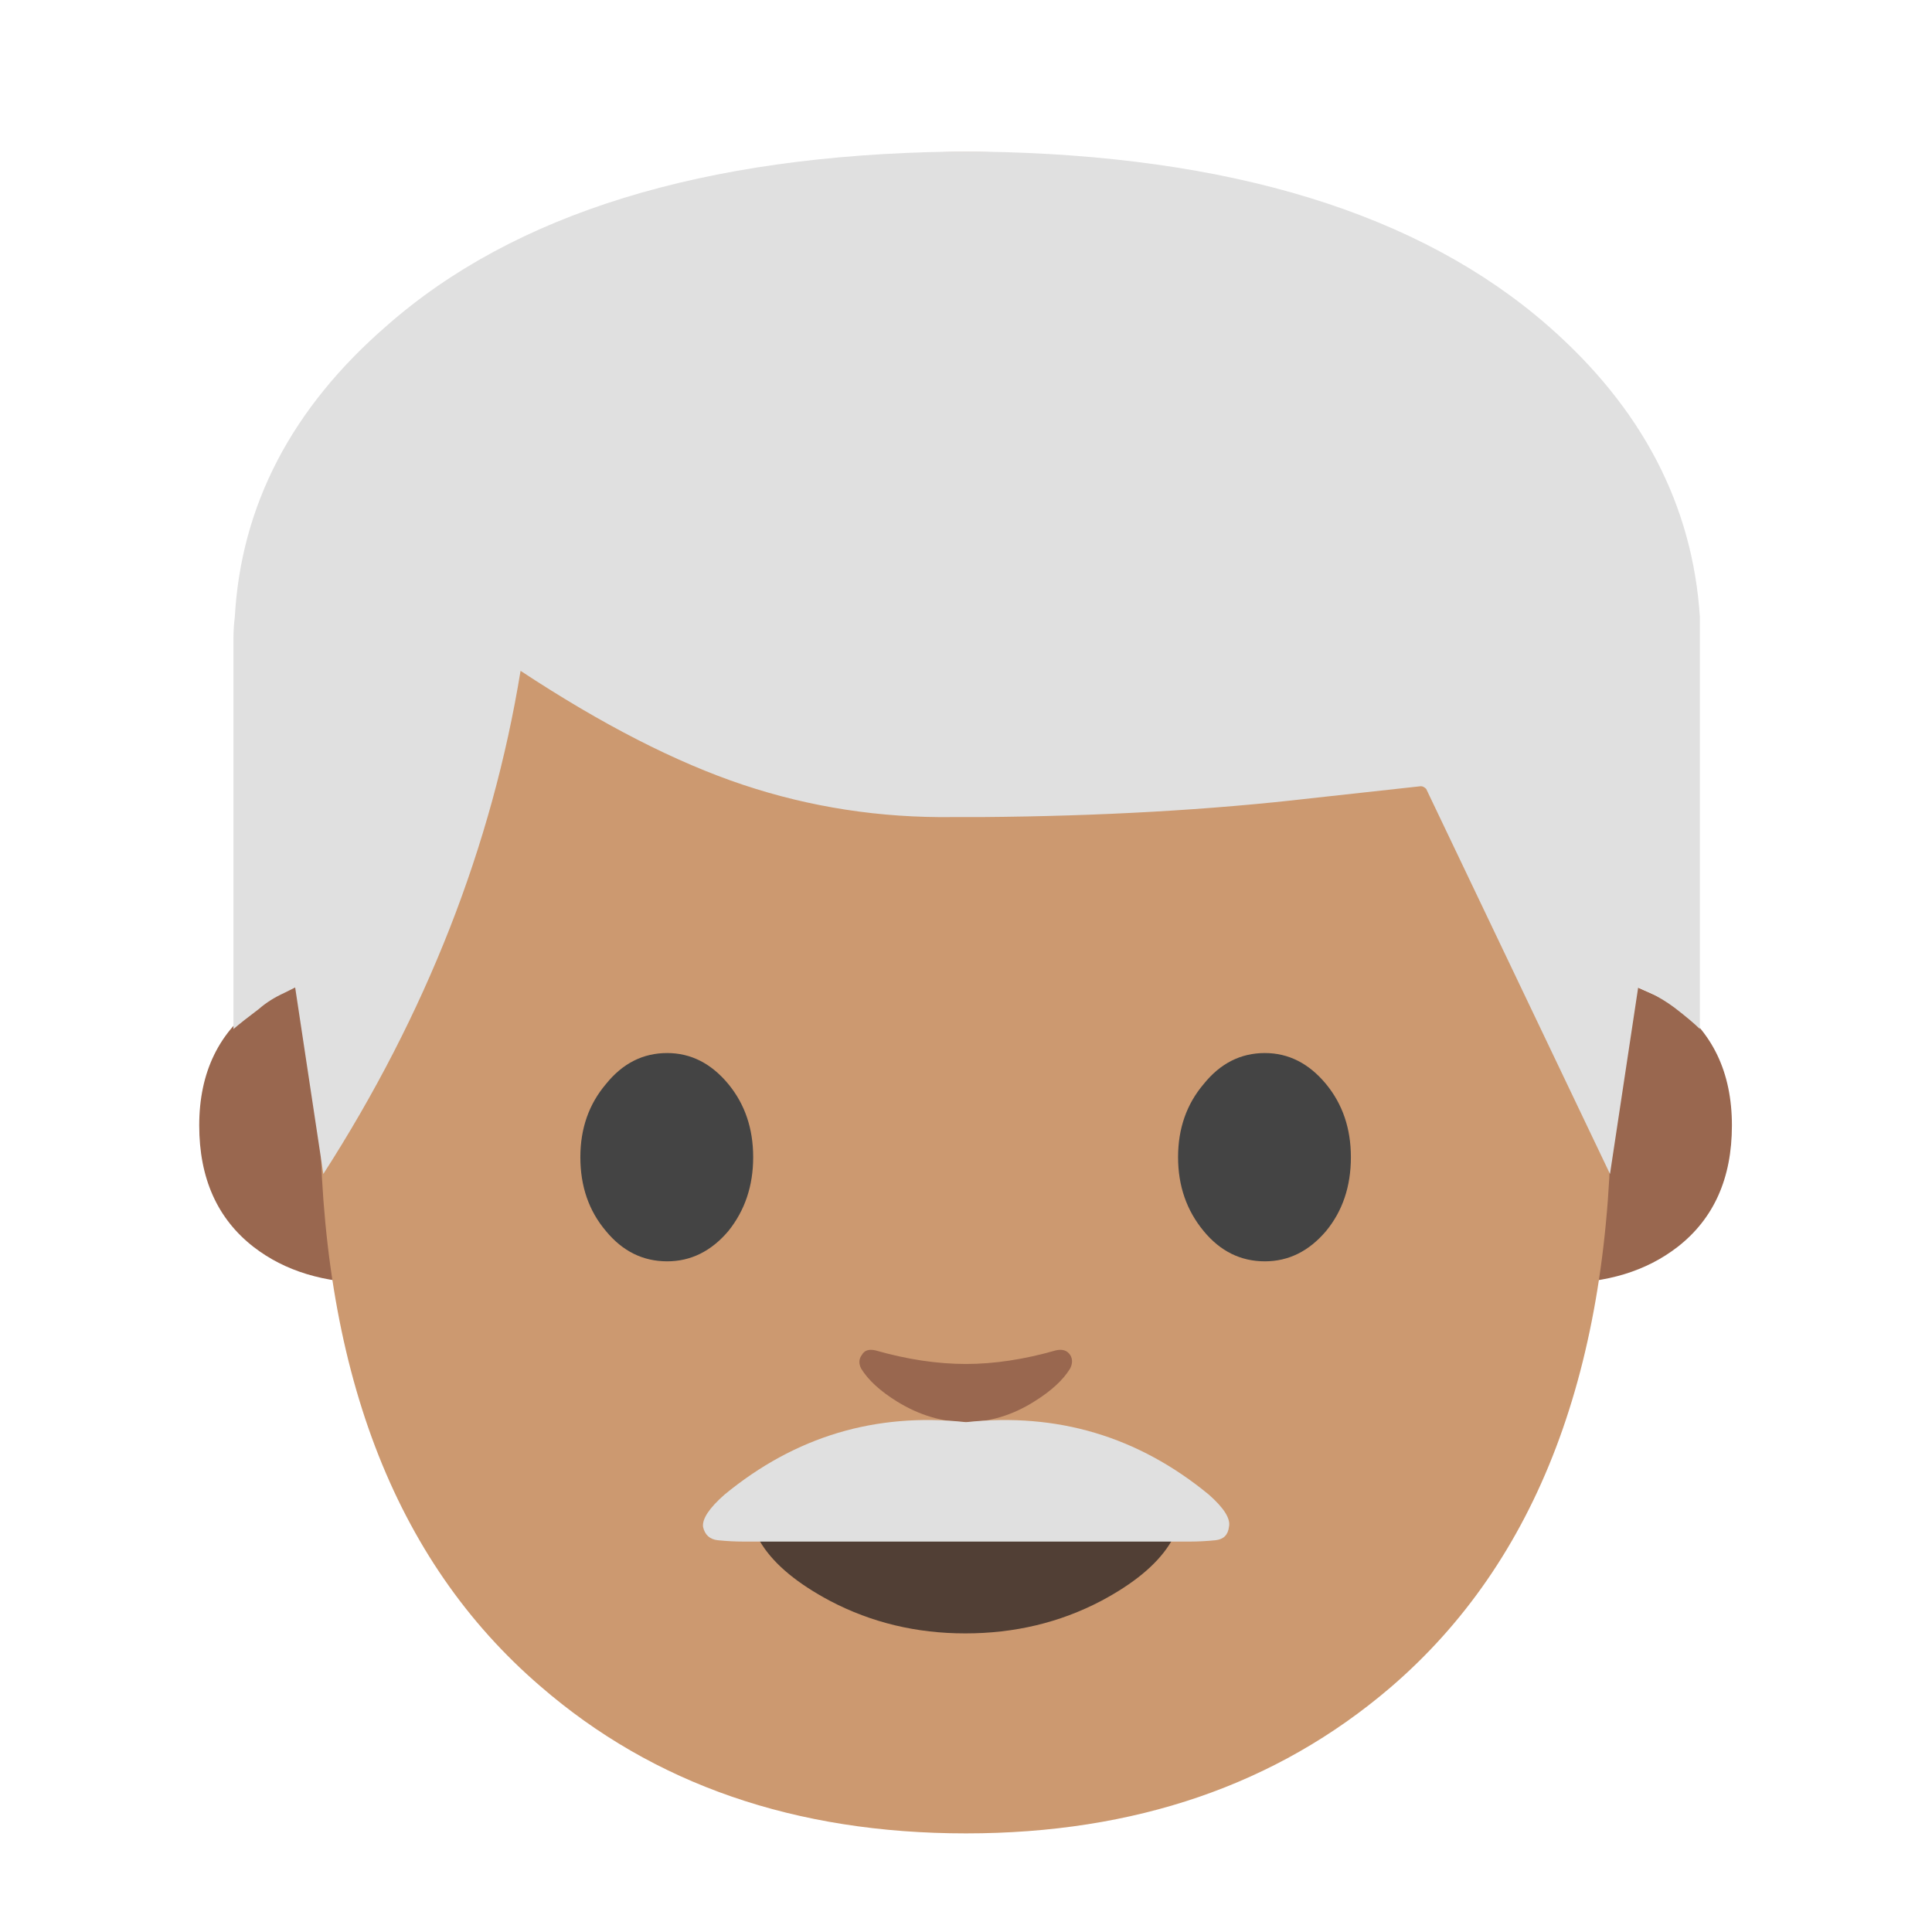
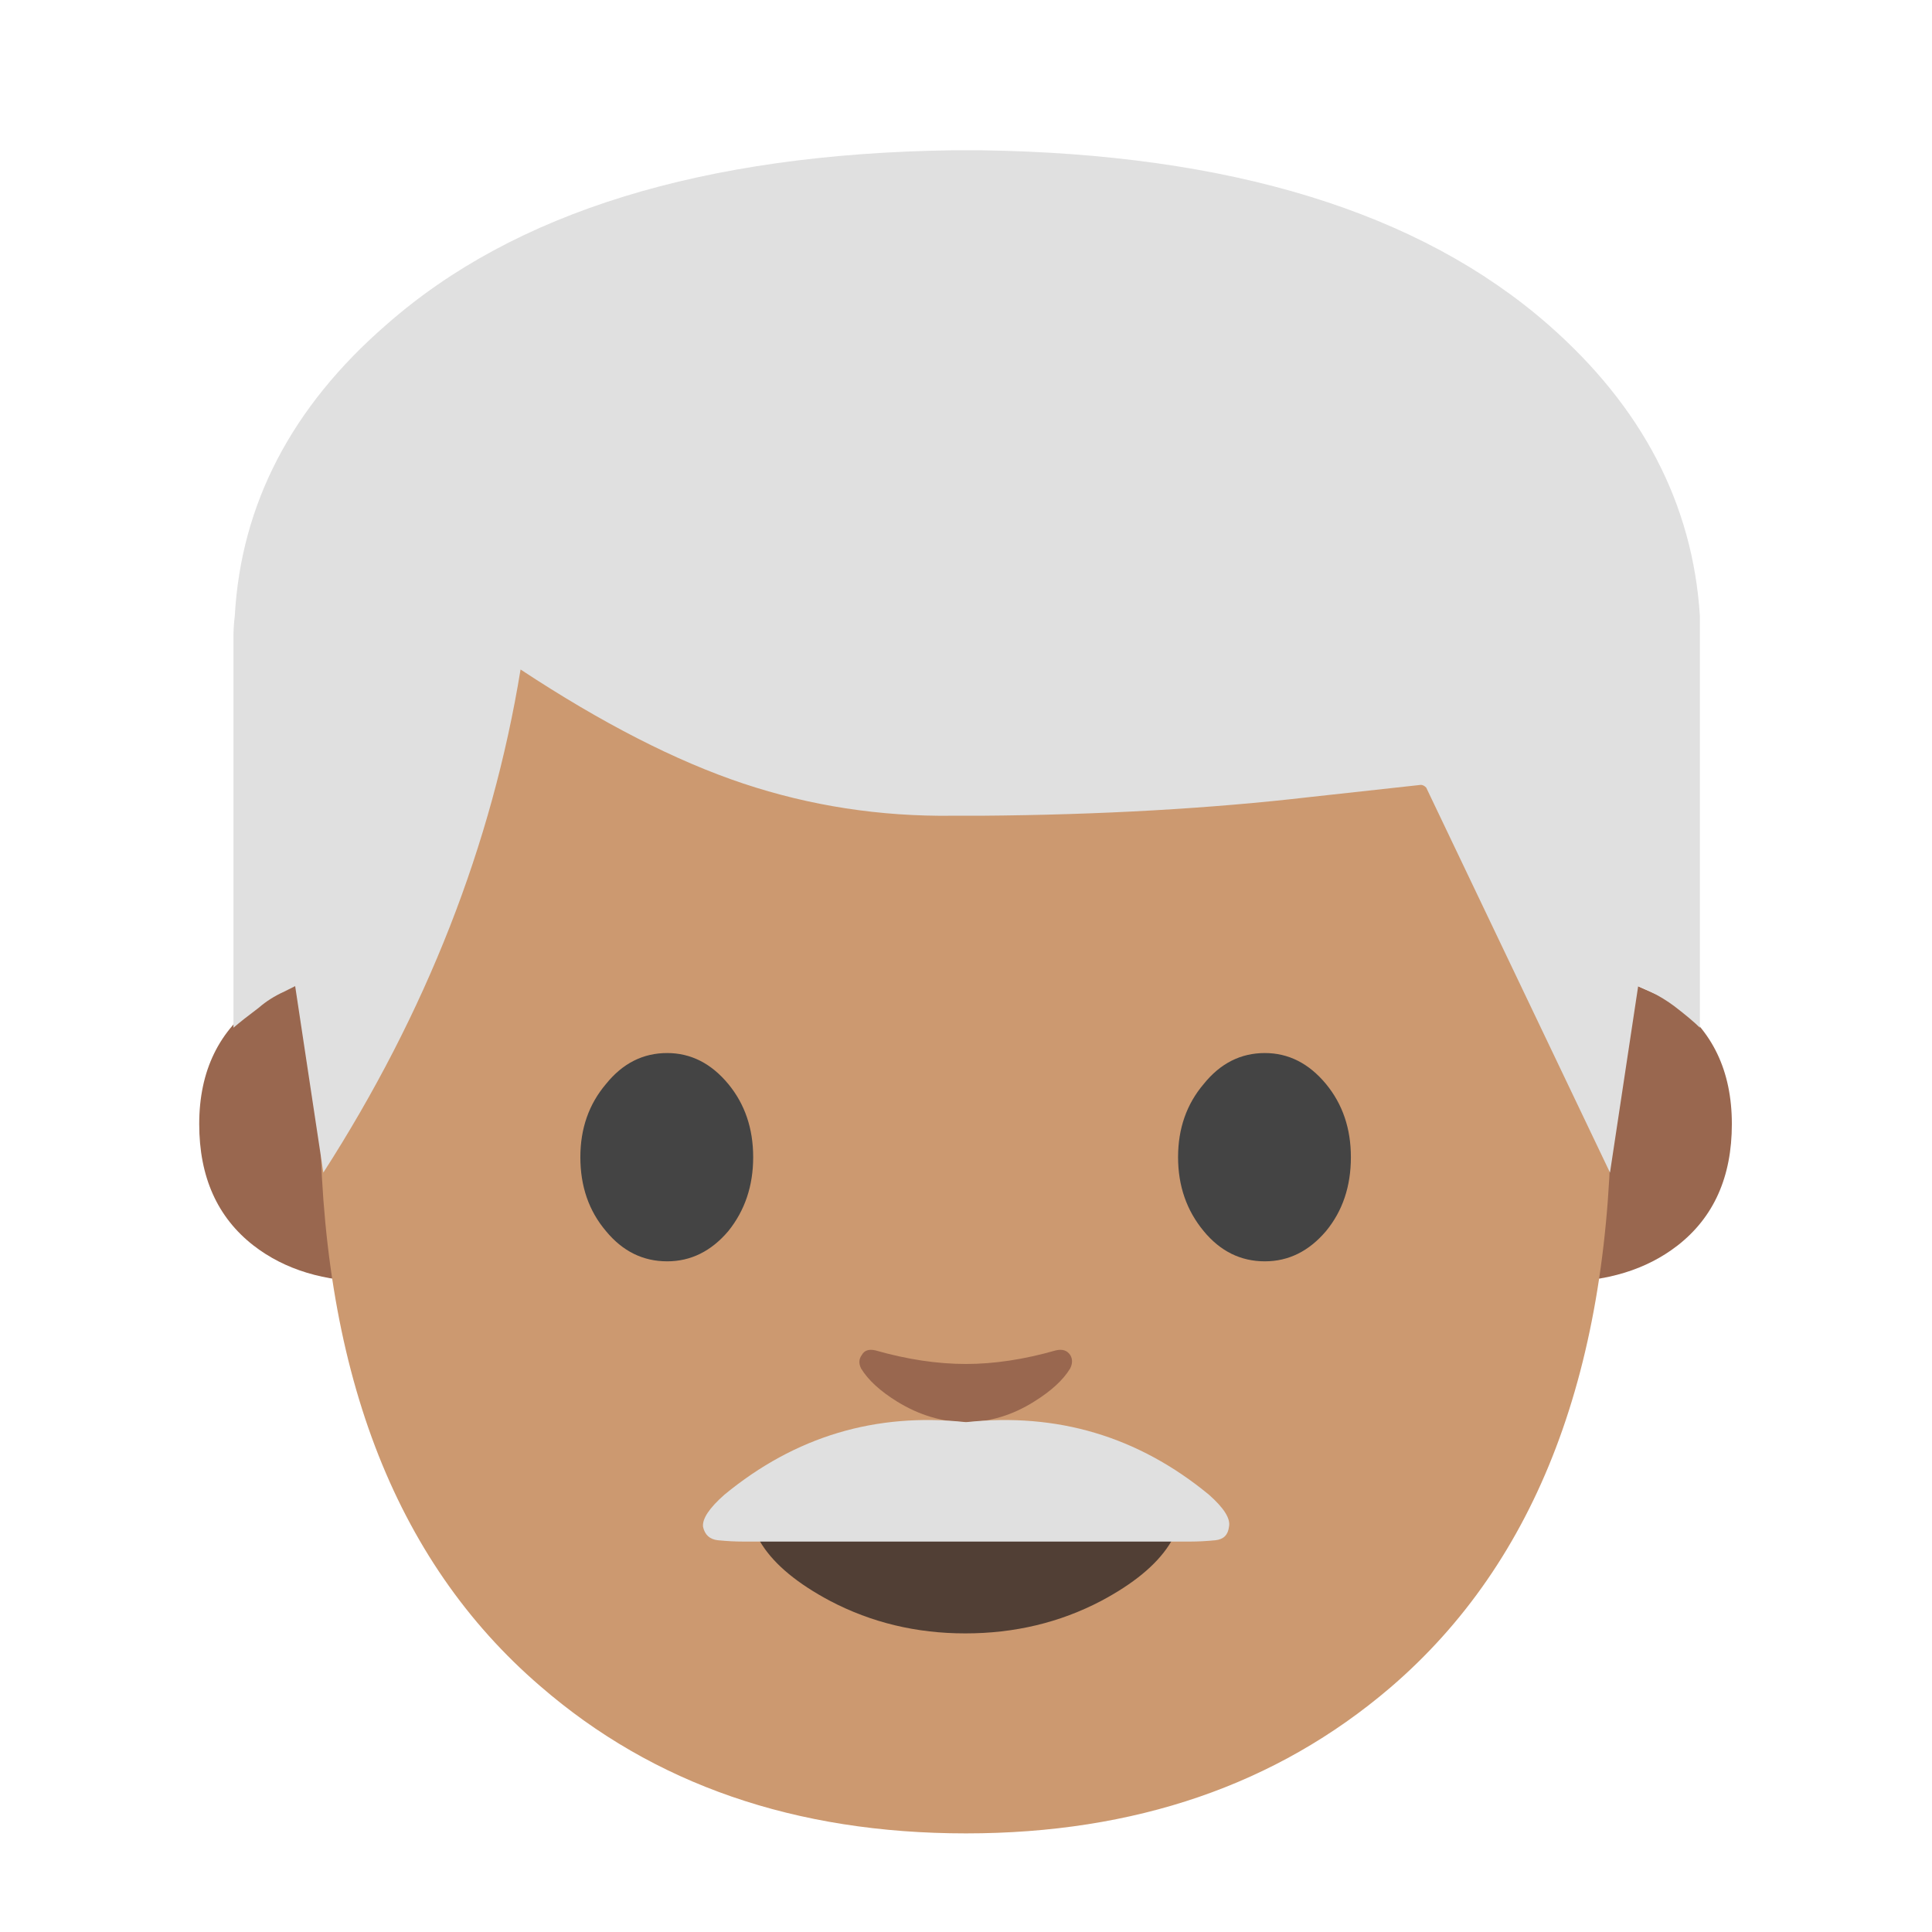
<svg xmlns="http://www.w3.org/2000/svg" xmlns:xlink="http://www.w3.org/1999/xlink" preserveAspectRatio="none" viewBox="0 0 72 72">
  <defs>
    <path id="a" fill="#99674F" d="M106.9 66.05h-3.6v20.3q4.75 0 7.85-2.4 3.6-2.8 3.6-8.05 0-5.3-3.9-8.1l-3.95-1.75z" />
    <path id="b" fill="#99674F" d="M24.7 66.05h-3.65l-3.9 1.75q-3.95 2.8-3.95 8.1 0 5.25 3.6 8.05 3.1 2.4 7.9 2.4v-20.3z" />
    <path id="c" fill="#CC9970" d="M106.75 73.8q0-30.45-8.65-45.45Q87.85 10.6 64 10.6q-23.9 0-34.15 17.75-8.65 15-8.65 45.45 0 25.9 14.6 38.45Q47.05 122 64 122q16.8 0 28.1-9.65 14.65-12.55 14.65-38.55z" />
    <path id="d" fill="#444" d="M40.15 72.35q-1.7 2-1.7 4.85 0 2.9 1.7 4.9 1.65 2 4.05 2 2.35 0 4.05-2 1.65-2.05 1.65-4.9 0-2.85-1.65-4.85-1.7-2.05-4.05-2.05-2.4 0-4.05 2.05z" />
    <path id="e" fill="#444" d="M87.85 72.35q-1.7-2.05-4.05-2.05-2.4 0-4.05 2.05-1.7 2-1.7 4.85 0 2.85 1.7 4.9 1.65 2 4.05 2 2.35 0 4.05-2 1.65-2 1.65-4.9 0-2.85-1.65-4.85z" />
    <path id="f" fill="#513F35" d="M63.95 108.75q4.9 0 9-2.15 3.2-1.7 4.5-3.7.7-1.05.35-1.7-.35-.65-1.45-.65H51.6q-1.1 0-1.45.65-.35.65.35 1.7 1.3 2 4.5 3.7 4.1 2.15 8.95 2.15z" />
    <path id="g" fill="#99674F" d="M58 90q-.65-.15-.9.3-.3.4-.05.9.7 1.15 2.4 2.2 2.2 1.35 4.55 1.35 2.35 0 4.5-1.35 1.7-1.05 2.4-2.2.25-.5 0-.9-.3-.45-.95-.3-3.15.9-5.95.9-2.85 0-6-.9z" />
    <path id="h" fill="#E0E0E0" d="M63.35 23.8V23q-.4-6.25-5.65-10.85-7.2-6.3-21.15-6.5H35.5q-13.95.2-21.1 6.5Q9.1 16.75 8.75 23q-.05.4-.05.8v14.55q.35-.3.95-.75.4-.35.95-.6l.4-.2 1.05 6.95Q17.8 34.8 19.4 25q4.55 3 8.3 4.25 3.75 1.25 7.8 1.2h1.05q6.7-.05 12.3-.7l4.1-.45q.1 0 .2.1L60 43.75l1.05-6.95.45.2q.5.25.9.55.65.5.95.8V23.8z" />
-     <path id="i" fill="#E0E0E0" d="M26.2 56.9q.1.45.55.5.5.05.95.05h16.65q.45 0 .95-.05.45-.05.5-.5.1-.45-.75-1.2Q41.1 52.45 36 53q-5.05-.55-9 2.7-.85.75-.8 1.2z" />
+     <path id="i" fill="#E0E0E0" d="M36 53q-5.05-.55-9 2.7-.85.75-.8 1.2.1.45.55.5.5.05.95.05h16.65q.45 0 .95-.05.45-.05.5-.5.1-.45-.75-1.2Q41.1 52.45 36 53z" />
  </defs>
-   <use transform="matrix(.56247 0 0 .56247 0 -.75)" xlink:href="#a" />
-   <use transform="matrix(.56247 0 0 .56247 0 -.75)" xlink:href="#b" />
+   <use transform="matrix(.56245 0 0 .56245 0 -.8)" xlink:href="#a" />
+   <use transform="matrix(.56245 0 0 .56245 0 -.8)" xlink:href="#b" />
  <use transform="translate(0 -.3) scale(.5625)" xlink:href="#c" />
  <use transform="translate(0 -.3) scale(.5625)" xlink:href="#d" />
  <use transform="translate(0 -.3) scale(.5625)" xlink:href="#e" />
  <use transform="translate(0 -.3) scale(.5625)" xlink:href="#f" />
  <use transform="translate(0 -.3) scale(.5625)" xlink:href="#g" />
-   <use xlink:href="#h" />
+   <use transform="translate(0 -.05)" xlink:href="#h" />
  <use xlink:href="#i" />
</svg>
